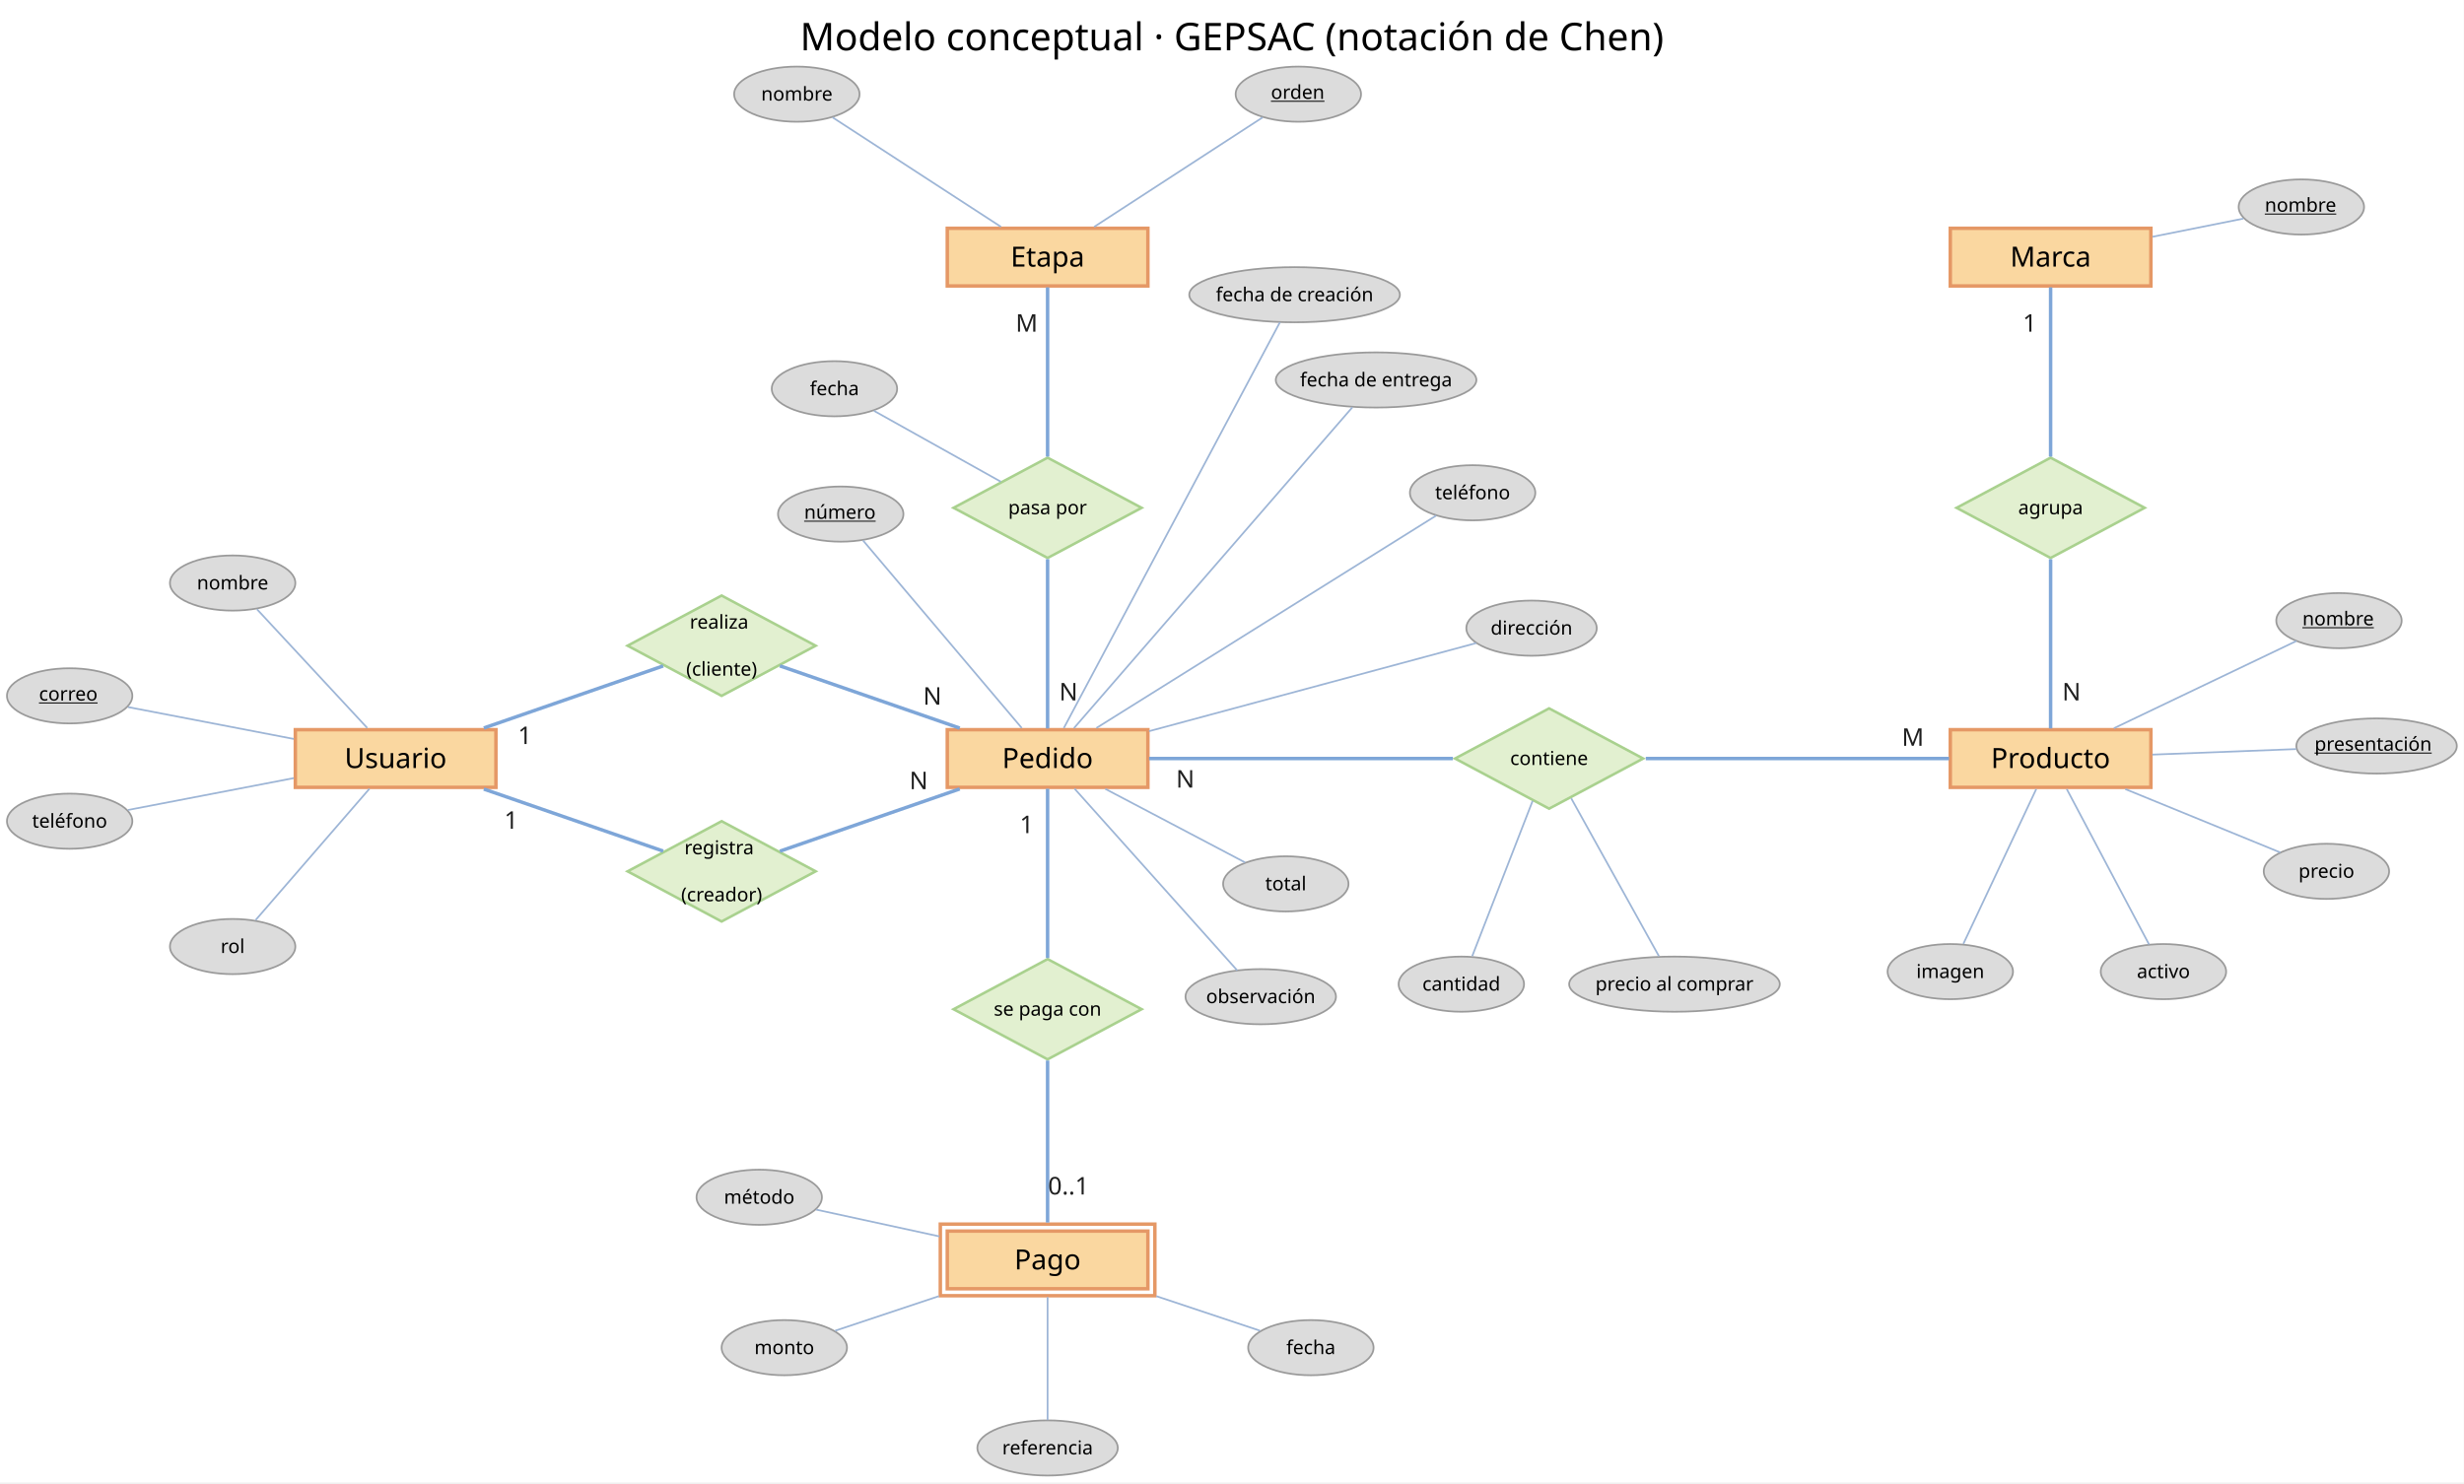
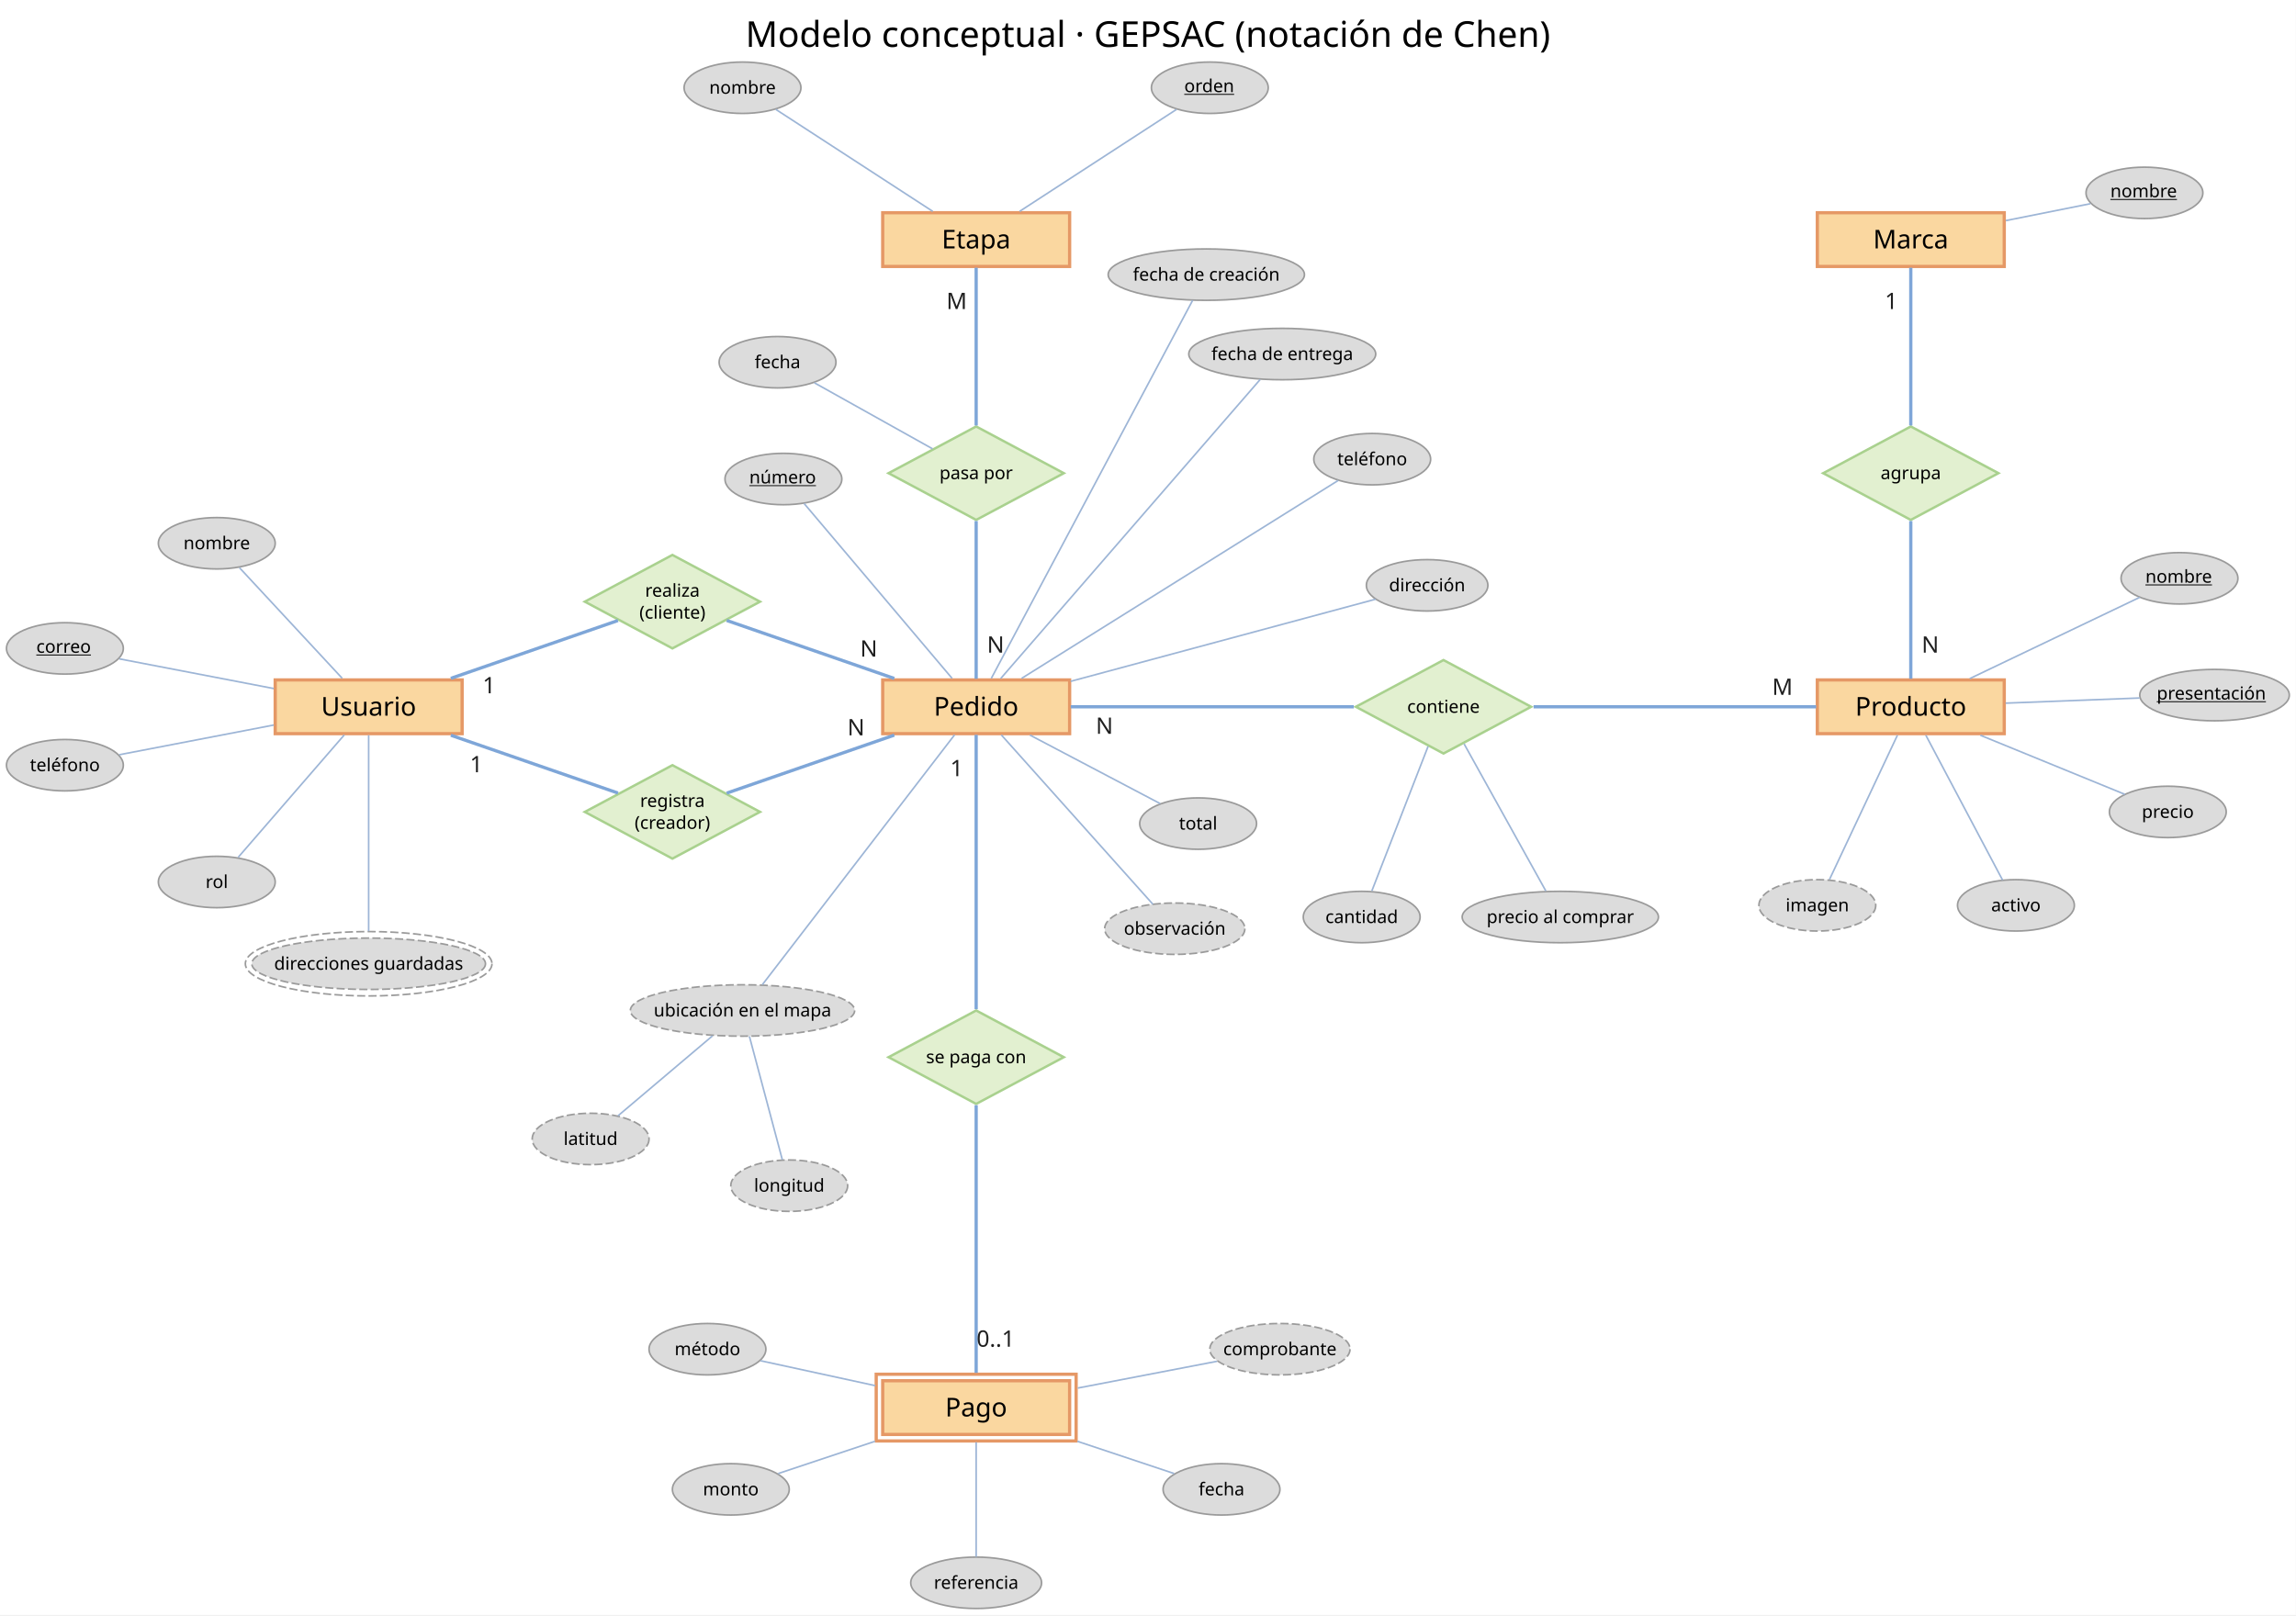
- <svg xmlns="http://www.w3.org/2000/svg" width="1415pt" height="852pt" viewBox="0.00 0.00 1415.00 852.00">
-   <g id="graph0" class="graph" transform="scale(1 1) rotate(0) translate(4 847.53)">
-     <polygon fill="white" stroke="none" points="-4,4 -4,-847.53 1410.88,-847.53 1410.88,4 -4,4" />
-     <text xml:space="preserve" text-anchor="middle" x="703.44" y="-818.63" font-family="Segoe UI" font-size="22.00">Modelo conceptual · GEPSAC (notación de Chen)</text>
+ <svg xmlns="http://www.w3.org/2000/svg" width="1415pt" height="996pt" viewBox="0.00 0.00 1415.00 996.00">
+   <g id="graph0" class="graph" transform="scale(1 1) rotate(0) translate(4 991.53)">
+     <polygon fill="white" stroke="none" points="-4,4 -4,-991.53 1410.88,-991.53 1410.88,4 -4,4" />
+     <text xml:space="preserve" text-anchor="middle" x="703.44" y="-962.63" font-family="Segoe UI" font-size="22.00">Modelo conceptual · GEPSAC (notación de Chen)</text>
    <g id="node1" class="node">
-       <polygon fill="#fad7a0" stroke="#e59866" stroke-width="2" points="280.8,-428.4 165.6,-428.4 165.6,-395.28 280.8,-395.28 280.8,-428.4" />
-       <text xml:space="preserve" text-anchor="middle" x="223.2" y="-406.39" font-family="Segoe UI" font-size="16.00">Usuario</text>
+       <polygon fill="#fad7a0" stroke="#e59866" stroke-width="2" points="280.8,-572.4 165.6,-572.4 165.6,-539.28 280.8,-539.28 280.8,-572.4" />
+       <text xml:space="preserve" text-anchor="middle" x="223.2" y="-550.39" font-family="Segoe UI" font-size="16.00">Usuario</text>
    </g>
    <g id="node7" class="node">
-       <polygon fill="#e2f0d0" stroke="#a9d18e" stroke-width="1.5" points="410.4,-505.44 356.4,-476.64 410.4,-447.84 464.4,-476.64 410.4,-505.44" />
-       <text xml:space="preserve" text-anchor="middle" x="410.4" y="-486.44" font-family="Segoe UI" font-size="11.00">realiza- </text>
-       <text xml:space="preserve" text-anchor="middle" x="410.4" y="-459.44" font-family="Segoe UI" font-size="11.00">(cliente)</text>
+       <polygon fill="#e2f0d0" stroke="#a9d18e" stroke-width="1.5" points="410.4,-649.44 356.4,-620.64 410.4,-591.84 464.4,-620.64 410.4,-649.44" />
+       <text xml:space="preserve" text-anchor="middle" x="410.4" y="-623.69" font-family="Segoe UI" font-size="11.00">realiza</text>
+       <text xml:space="preserve" text-anchor="middle" x="410.4" y="-610.19" font-family="Segoe UI" font-size="11.00">(cliente)</text>
    </g>
    <g id="edge1" class="edge">
-       <path fill="none" stroke="#7ea6d8" stroke-width="2" d="M273.86,-429.38C306.56,-440.7 348.19,-455.11 376.84,-465.02" />
-       <text xml:space="preserve" text-anchor="middle" x="297.43" y="-420.16" font-family="Segoe UI" font-size="14.00" fill="#1f1f1f">1</text>
+       <path fill="none" stroke="#7ea6d8" stroke-width="2" d="M273.86,-573.38C306.56,-584.7 348.19,-599.11 376.84,-609.02" />
+       <text xml:space="preserve" text-anchor="middle" x="297.43" y="-564.16" font-family="Segoe UI" font-size="14.00" fill="#1f1f1f">1</text>
    </g>
    <g id="node8" class="node">
-       <polygon fill="#e2f0d0" stroke="#a9d18e" stroke-width="1.5" points="410.4,-375.84 356.4,-347.04 410.4,-318.24 464.4,-347.04 410.4,-375.84" />
-       <text xml:space="preserve" text-anchor="middle" x="410.4" y="-356.84" font-family="Segoe UI" font-size="11.00">registra- </text>
-       <text xml:space="preserve" text-anchor="middle" x="410.4" y="-329.84" font-family="Segoe UI" font-size="11.00">(creador)</text>
+       <polygon fill="#e2f0d0" stroke="#a9d18e" stroke-width="1.5" points="410.4,-519.84 356.4,-491.04 410.4,-462.24 464.4,-491.04 410.4,-519.84" />
+       <text xml:space="preserve" text-anchor="middle" x="410.4" y="-494.09" font-family="Segoe UI" font-size="11.00">registra</text>
+       <text xml:space="preserve" text-anchor="middle" x="410.4" y="-480.59" font-family="Segoe UI" font-size="11.00">(creador)</text>
    </g>
    <g id="edge3" class="edge">
-       <path fill="none" stroke="#7ea6d8" stroke-width="2" d="M273.86,-394.3C306.56,-382.98 348.19,-368.57 376.84,-358.66" />
-       <text xml:space="preserve" text-anchor="middle" x="289.57" y="-371.49" font-family="Segoe UI" font-size="14.00" fill="#1f1f1f">1</text>
+       <path fill="none" stroke="#7ea6d8" stroke-width="2" d="M273.86,-538.3C306.56,-526.98 348.19,-512.57 376.84,-502.66" />
+       <text xml:space="preserve" text-anchor="middle" x="289.57" y="-515.49" font-family="Segoe UI" font-size="14.00" fill="#1f1f1f">1</text>
    </g>
    <g id="node13" class="node">
-       <ellipse fill="#dcdcdc" stroke="#9a9a9a" cx="129.6" cy="-512.64" rx="36" ry="15.84" />
-       <text xml:space="preserve" text-anchor="middle" x="129.6" y="-508.94" font-family="Segoe UI" font-size="11.00">nombre</text>
+       <ellipse fill="#dcdcdc" stroke="#9a9a9a" cx="129.6" cy="-656.64" rx="36" ry="15.84" />
+       <text xml:space="preserve" text-anchor="middle" x="129.6" y="-652.94" font-family="Segoe UI" font-size="11.00">nombre</text>
    </g>
    <g id="edge13" class="edge">
-       <path fill="none" stroke="#9db5d6" d="M206.9,-429.4C188.98,-448.69 160.51,-479.35 143.58,-497.58" />
+       <path fill="none" stroke="#9db5d6" d="M206.9,-573.4C188.98,-592.69 160.51,-623.35 143.58,-641.58" />
    </g>
    <g id="node14" class="node">
-       <ellipse fill="#dcdcdc" stroke="#9a9a9a" cx="36" cy="-447.84" rx="36" ry="15.84" />
-       <text xml:space="preserve" text-anchor="start" x="18.38" y="-445.14" font-family="Segoe UI" text-decoration="underline" font-size="11.00">correo</text>
+       <ellipse fill="#dcdcdc" stroke="#9a9a9a" cx="36" cy="-591.84" rx="36" ry="15.84" />
+       <text xml:space="preserve" text-anchor="start" x="18.38" y="-589.14" font-family="Segoe UI" text-decoration="underline" font-size="11.00">correo</text>
    </g>
    <g id="edge14" class="edge">
-       <path fill="none" stroke="#9db5d6" d="M164.74,-423.08C133.41,-429.11 95.95,-436.31 69.53,-441.39" />
+       <path fill="none" stroke="#9db5d6" d="M164.74,-567.08C133.41,-573.11 95.95,-580.31 69.53,-585.39" />
    </g>
    <g id="node15" class="node">
-       <ellipse fill="#dcdcdc" stroke="#9a9a9a" cx="36" cy="-375.84" rx="36" ry="15.84" />
-       <text xml:space="preserve" text-anchor="middle" x="36" y="-372.14" font-family="Segoe UI" font-size="11.00">teléfono</text>
+       <ellipse fill="#dcdcdc" stroke="#9a9a9a" cx="36" cy="-519.84" rx="36" ry="15.84" />
+       <text xml:space="preserve" text-anchor="middle" x="36" y="-516.14" font-family="Segoe UI" font-size="11.00">teléfono</text>
    </g>
    <g id="edge15" class="edge">
-       <path fill="none" stroke="#9db5d6" d="M164.74,-400.6C133.41,-394.57 95.95,-387.37 69.53,-382.29" />
+       <path fill="none" stroke="#9db5d6" d="M164.74,-544.6C133.41,-538.57 95.95,-531.37 69.53,-526.29" />
    </g>
    <g id="node16" class="node">
-       <ellipse fill="#dcdcdc" stroke="#9a9a9a" cx="129.6" cy="-303.84" rx="36" ry="15.84" />
-       <text xml:space="preserve" text-anchor="middle" x="129.6" y="-300.14" font-family="Segoe UI" font-size="11.00">rol</text>
+       <ellipse fill="#dcdcdc" stroke="#9a9a9a" cx="129.6" cy="-447.84" rx="36" ry="15.84" />
+       <text xml:space="preserve" text-anchor="middle" x="129.6" y="-444.14" font-family="Segoe UI" font-size="11.00">rol</text>
    </g>
    <g id="edge16" class="edge">
-       <path fill="none" stroke="#9db5d6" d="M208.16,-394.49C190.07,-373.62 160,-338.92 142.79,-319.05" />
+       <path fill="none" stroke="#9db5d6" d="M208.16,-538.49C190.07,-517.62 160,-482.92 142.79,-463.05" />
+     </g>
+     <g id="node17" class="node">
+       <ellipse fill="#dcdcdc" stroke="#9a9a9a" stroke-dasharray="5,2" cx="223.2" cy="-397.44" rx="72" ry="15.84" />
+       <ellipse fill="none" stroke="#9a9a9a" stroke-dasharray="5,2" cx="223.2" cy="-397.44" rx="76" ry="19.84" />
+       <text xml:space="preserve" text-anchor="middle" x="223.2" y="-393.74" font-family="Segoe UI" font-size="11.00">direcciones guardadas</text>
+     </g>
+     <g id="edge17" class="edge">
+       <path fill="none" stroke="#9db5d6" d="M223.2,-538.28C223.2,-508.64 223.2,-448.85 223.2,-417.56" />
    </g>
    <g id="node2" class="node">
-       <polygon fill="#fad7a0" stroke="#e59866" stroke-width="2" points="655.2,-428.4 540,-428.4 540,-395.28 655.2,-395.28 655.2,-428.4" />
-       <text xml:space="preserve" text-anchor="middle" x="597.6" y="-406.39" font-family="Segoe UI" font-size="16.00">Pedido</text>
+       <polygon fill="#fad7a0" stroke="#e59866" stroke-width="2" points="655.2,-572.4 540,-572.4 540,-539.28 655.2,-539.28 655.2,-572.4" />
+       <text xml:space="preserve" text-anchor="middle" x="597.6" y="-550.39" font-family="Segoe UI" font-size="16.00">Pedido</text>
    </g>
    <g id="node9" class="node">
-       <polygon fill="#e2f0d0" stroke="#a9d18e" stroke-width="1.5" points="885.6,-440.64 831.6,-411.84 885.6,-383.04 939.6,-411.84 885.6,-440.64" />
-       <text xml:space="preserve" text-anchor="middle" x="885.6" y="-408.14" font-family="Segoe UI" font-size="11.00">contiene</text>
+       <polygon fill="#e2f0d0" stroke="#a9d18e" stroke-width="1.5" points="885.6,-584.64 831.6,-555.84 885.6,-527.04 939.6,-555.84 885.6,-584.64" />
+       <text xml:space="preserve" text-anchor="middle" x="885.6" y="-552.14" font-family="Segoe UI" font-size="11.00">contiene</text>
    </g>
    <g id="edge5" class="edge">
-       <path fill="none" stroke="#7ea6d8" stroke-width="2" d="M655.88,-411.84C706.83,-411.84 780.3,-411.84 830.34,-411.84" />
-       <text xml:space="preserve" text-anchor="middle" x="676.67" y="-395.16" font-family="Segoe UI" font-size="14.00" fill="#1f1f1f">N</text>
+       <path fill="none" stroke="#7ea6d8" stroke-width="2" d="M655.88,-555.84C706.83,-555.84 780.3,-555.84 830.34,-555.84" />
+       <text xml:space="preserve" text-anchor="middle" x="676.67" y="-539.17" font-family="Segoe UI" font-size="14.00" fill="#1f1f1f">N</text>
    </g>
    <g id="node11" class="node">
-       <polygon fill="#e2f0d0" stroke="#a9d18e" stroke-width="1.5" points="597.6,-296.64 543.6,-267.84 597.6,-239.04 651.6,-267.84 597.6,-296.64" />
-       <text xml:space="preserve" text-anchor="middle" x="597.6" y="-264.14" font-family="Segoe UI" font-size="11.00">se paga con</text>
+       <polygon fill="#e2f0d0" stroke="#a9d18e" stroke-width="1.5" points="597.6,-368.64 543.6,-339.84 597.6,-311.04 651.6,-339.84 597.6,-368.64" />
+       <text xml:space="preserve" text-anchor="middle" x="597.6" y="-336.14" font-family="Segoe UI" font-size="11.00">se paga con</text>
    </g>
    <g id="edge9" class="edge">
-       <path fill="none" stroke="#7ea6d8" stroke-width="2" d="M597.6,-394.47C597.6,-370.38 597.6,-326.51 597.6,-297.26" />
-       <text xml:space="preserve" text-anchor="middle" x="585.6" y="-369.01" font-family="Segoe UI" font-size="14.00" fill="#1f1f1f">1</text>
-     </g>
-     <g id="node29" class="node">
-       <ellipse fill="#dcdcdc" stroke="#9a9a9a" cx="875.52" cy="-486.72" rx="37.44" ry="15.84" />
-       <text xml:space="preserve" text-anchor="middle" x="875.52" y="-483.02" font-family="Segoe UI" font-size="11.00">dirección</text>
-     </g>
-     <g id="edge29" class="edge">
-       <path fill="none" stroke="#9db5d6" d="M655.86,-427.54C713,-442.93 798.01,-465.84 843.71,-478.15" />
-     </g>
-     <g id="node30" class="node">
-       <ellipse fill="#dcdcdc" stroke="#9a9a9a" cx="841.68" cy="-564.48" rx="36" ry="15.84" />
-       <text xml:space="preserve" text-anchor="middle" x="841.68" y="-560.78" font-family="Segoe UI" font-size="11.00">teléfono</text>
-     </g>
-     <g id="edge30" class="edge">
-       <path fill="none" stroke="#9db5d6" d="M625.6,-429.35C675.06,-460.28 776.81,-523.91 820.73,-551.38" />
-     </g>
-     <g id="node31" class="node">
-       <ellipse fill="#dcdcdc" stroke="#9a9a9a" cx="786.24" cy="-629.28" rx="57.6" ry="15.84" />
-       <text xml:space="preserve" text-anchor="middle" x="786.24" y="-625.58" font-family="Segoe UI" font-size="11.00">fecha de entrega</text>
-     </g>
-     <g id="edge31" class="edge">
-       <path fill="none" stroke="#9db5d6" d="M612.72,-429.27C648.56,-470.58 738.27,-573.99 772.59,-613.55" />
-     </g>
-     <g id="node32" class="node">
-       <ellipse fill="#dcdcdc" stroke="#9a9a9a" cx="739.44" cy="-678.24" rx="60.48" ry="15.84" />
-       <text xml:space="preserve" text-anchor="middle" x="739.44" y="-674.54" font-family="Segoe UI" font-size="11.00">fecha de creación</text>
-     </g>
-     <g id="edge32" class="edge">
-       <path fill="none" stroke="#9db5d6" d="M606.91,-429.32C632.92,-478.17 706.09,-615.59 731.01,-662.4" />
+       <path fill="none" stroke="#7ea6d8" stroke-width="2" d="M597.6,-538.53C597.6,-501.69 597.6,-415.16 597.6,-369.41" />
+       <text xml:space="preserve" text-anchor="middle" x="585.6" y="-513.07" font-family="Segoe UI" font-size="14.00" fill="#1f1f1f">1</text>
    </g>
    <g id="node33" class="node">
-       <ellipse fill="#dcdcdc" stroke="#9a9a9a" cx="734.4" cy="-339.84" rx="36" ry="15.84" />
-       <text xml:space="preserve" text-anchor="middle" x="734.4" y="-336.14" font-family="Segoe UI" font-size="11.00">total</text>
+       <ellipse fill="#dcdcdc" stroke="#9a9a9a" cx="875.52" cy="-630.72" rx="37.44" ry="15.84" />
+       <text xml:space="preserve" text-anchor="middle" x="875.52" y="-627.02" font-family="Segoe UI" font-size="11.00">dirección</text>
    </g>
    <g id="edge33" class="edge">
-       <path fill="none" stroke="#9db5d6" d="M630.72,-394.41C655.54,-381.34 688.92,-363.78 711.01,-352.15" />
+       <path fill="none" stroke="#9db5d6" d="M655.86,-571.54C713,-586.93 798.01,-609.84 843.71,-622.15" />
    </g>
    <g id="node34" class="node">
-       <ellipse fill="#dcdcdc" stroke="#9a9a9a" cx="720" cy="-275.04" rx="43.2" ry="15.84" />
-       <text xml:space="preserve" text-anchor="middle" x="720" y="-271.34" font-family="Segoe UI" font-size="11.00">observación</text>
+       <ellipse fill="#dcdcdc" stroke="#9a9a9a" cx="841.68" cy="-708.48" rx="36" ry="15.84" />
+       <text xml:space="preserve" text-anchor="middle" x="841.68" y="-704.78" font-family="Segoe UI" font-size="11.00">teléfono</text>
    </g>
    <g id="edge34" class="edge">
-       <path fill="none" stroke="#9db5d6" d="M613.1,-394.51C637.29,-367.48 683.6,-315.72 706.5,-290.13" />
+       <path fill="none" stroke="#9db5d6" d="M625.6,-573.35C675.06,-604.28 776.81,-667.91 820.73,-695.38" />
    </g>
    <g id="node35" class="node">
-       <ellipse fill="#dcdcdc" stroke="#9a9a9a" cx="478.8" cy="-552.24" rx="36" ry="15.84" />
-       <text xml:space="preserve" text-anchor="start" x="457.8" y="-549.54" font-family="Segoe UI" text-decoration="underline" font-size="11.00">número</text>
+       <ellipse fill="#dcdcdc" stroke="#9a9a9a" cx="786.24" cy="-773.28" rx="57.6" ry="15.84" />
+       <text xml:space="preserve" text-anchor="middle" x="786.24" y="-769.58" font-family="Segoe UI" font-size="11.00">fecha de entrega</text>
    </g>
    <g id="edge35" class="edge">
-       <path fill="none" stroke="#9db5d6" d="M582.79,-429.34C559.28,-457.12 513.8,-510.87 491.61,-537.1" />
+       <path fill="none" stroke="#9db5d6" d="M612.72,-573.27C648.56,-614.58 738.27,-717.99 772.59,-757.55" />
+     </g>
+     <g id="node36" class="node">
+       <ellipse fill="#dcdcdc" stroke="#9a9a9a" cx="739.44" cy="-822.24" rx="60.48" ry="15.84" />
+       <text xml:space="preserve" text-anchor="middle" x="739.44" y="-818.54" font-family="Segoe UI" font-size="11.00">fecha de creación</text>
+     </g>
+     <g id="edge36" class="edge">
+       <path fill="none" stroke="#9db5d6" d="M606.91,-573.32C632.92,-622.17 706.09,-759.59 731.01,-806.4" />
+     </g>
+     <g id="node37" class="node">
+       <ellipse fill="#dcdcdc" stroke="#9a9a9a" cx="734.4" cy="-483.84" rx="36" ry="15.84" />
+       <text xml:space="preserve" text-anchor="middle" x="734.4" y="-480.14" font-family="Segoe UI" font-size="11.00">total</text>
+     </g>
+     <g id="edge37" class="edge">
+       <path fill="none" stroke="#9db5d6" d="M630.72,-538.41C655.55,-525.34 688.92,-507.78 711.01,-496.15" />
+     </g>
+     <g id="node38" class="node">
+       <ellipse fill="#dcdcdc" stroke="#9a9a9a" stroke-dasharray="5,2" cx="720" cy="-419.04" rx="43.2" ry="15.84" />
+       <text xml:space="preserve" text-anchor="middle" x="720" y="-415.34" font-family="Segoe UI" font-size="11.00">observación</text>
+     </g>
+     <g id="edge38" class="edge">
+       <path fill="none" stroke="#9db5d6" d="M613.1,-538.51C637.29,-511.48 683.6,-459.72 706.5,-434.13" />
+     </g>
+     <g id="node39" class="node">
+       <ellipse fill="#dcdcdc" stroke="#9a9a9a" cx="478.8" cy="-696.24" rx="36" ry="15.84" />
+       <text xml:space="preserve" text-anchor="start" x="457.8" y="-693.54" font-family="Segoe UI" text-decoration="underline" font-size="11.00">número</text>
+     </g>
+     <g id="edge39" class="edge">
+       <path fill="none" stroke="#9db5d6" d="M582.79,-573.34C559.28,-601.12 513.8,-654.87 491.61,-681.1" />
+     </g>
+     <g id="node40" class="node">
+       <ellipse fill="#dcdcdc" stroke="#9a9a9a" stroke-dasharray="5,2" cx="453.6" cy="-368.64" rx="69.12" ry="15.84" />
+       <text xml:space="preserve" text-anchor="middle" x="453.6" y="-364.94" font-family="Segoe UI" font-size="11.00">ubicación en el mapa</text>
+     </g>
+     <g id="edge40" class="edge">
+       <path fill="none" stroke="#9db5d6" d="M584.31,-538.56C556.53,-502.45 492.67,-419.43 465.83,-384.54" />
    </g>
    <g id="node3" class="node">
-       <polygon fill="#fad7a0" stroke="#e59866" stroke-width="2" points="1231.2,-428.4 1116,-428.4 1116,-395.28 1231.2,-395.28 1231.2,-428.4" />
-       <text xml:space="preserve" text-anchor="middle" x="1173.6" y="-406.39" font-family="Segoe UI" font-size="16.00">Producto</text>
+       <polygon fill="#fad7a0" stroke="#e59866" stroke-width="2" points="1231.2,-572.4 1116,-572.4 1116,-539.28 1231.2,-539.28 1231.2,-572.4" />
+       <text xml:space="preserve" text-anchor="middle" x="1173.6" y="-550.39" font-family="Segoe UI" font-size="16.00">Producto</text>
+     </g>
+     <g id="node21" class="node">
+       <ellipse fill="#dcdcdc" stroke="#9a9a9a" cx="1339.2" cy="-635.04" rx="36" ry="15.84" />
+       <text xml:space="preserve" text-anchor="start" x="1318.2" y="-632.34" font-family="Segoe UI" text-decoration="underline" font-size="11.00">nombre</text>
+     </g>
+     <g id="edge21" class="edge">
+       <path fill="none" stroke="#9db5d6" d="M1209.94,-573.22C1241.74,-588.43 1287.06,-610.1 1314.72,-623.33" />
+     </g>
+     <g id="node22" class="node">
+       <ellipse fill="#dcdcdc" stroke="#9a9a9a" cx="1360.8" cy="-563.04" rx="46.08" ry="15.84" />
+       <text xml:space="preserve" text-anchor="start" x="1325.18" y="-560.34" font-family="Segoe UI" text-decoration="underline" font-size="11.00">presentación</text>
+     </g>
+     <g id="edge22" class="edge">
+       <path fill="none" stroke="#9db5d6" d="M1232.06,-558.09C1258.67,-559.11 1289.7,-560.31 1314.63,-561.26" />
+     </g>
+     <g id="node23" class="node">
+       <ellipse fill="#dcdcdc" stroke="#9a9a9a" cx="1332" cy="-491.04" rx="36" ry="15.84" />
+       <text xml:space="preserve" text-anchor="middle" x="1332" y="-487.34" font-family="Segoe UI" font-size="11.00">precio</text>
+     </g>
+     <g id="edge23" class="edge">
+       <path fill="none" stroke="#9db5d6" d="M1216.47,-538.3C1244.87,-526.68 1281.23,-511.81 1305.5,-501.88" />
+     </g>
+     <g id="node24" class="node">
+       <ellipse fill="#dcdcdc" stroke="#9a9a9a" cx="1238.4" cy="-433.44" rx="36" ry="15.84" />
+       <text xml:space="preserve" text-anchor="middle" x="1238.4" y="-429.74" font-family="Segoe UI" font-size="11.00">activo</text>
+     </g>
+     <g id="edge24" class="edge">
+       <path fill="none" stroke="#9db5d6" d="M1182.88,-538.3C1195.55,-514.37 1218.06,-471.86 1230.16,-449.01" />
+     </g>
+     <g id="node25" class="node">
+       <ellipse fill="#dcdcdc" stroke="#9a9a9a" stroke-dasharray="5,2" cx="1116" cy="-433.44" rx="36" ry="15.84" />
+       <text xml:space="preserve" text-anchor="middle" x="1116" y="-429.74" font-family="Segoe UI" font-size="11.00">imagen</text>
+     </g>
+     <g id="edge25" class="edge">
+       <path fill="none" stroke="#9db5d6" d="M1165.35,-538.3C1154.15,-514.51 1134.3,-472.33 1123.5,-449.39" />
+     </g>
+     <g id="node4" class="node">
+       <polygon fill="#fad7a0" stroke="#e59866" stroke-width="2" points="1231.2,-860.4 1116,-860.4 1116,-827.28 1231.2,-827.28 1231.2,-860.4" />
+       <text xml:space="preserve" text-anchor="middle" x="1173.6" y="-838.39" font-family="Segoe UI" font-size="16.00">Marca</text>
+     </g>
+     <g id="node10" class="node">
+       <polygon fill="#e2f0d0" stroke="#a9d18e" stroke-width="1.5" points="1173.6,-728.64 1119.6,-699.84 1173.6,-671.04 1227.6,-699.84 1173.6,-728.64" />
+       <text xml:space="preserve" text-anchor="middle" x="1173.6" y="-696.14" font-family="Segoe UI" font-size="11.00">agrupa</text>
+     </g>
+     <g id="edge7" class="edge">
+       <path fill="none" stroke="#7ea6d8" stroke-width="2" d="M1173.6,-826.47C1173.6,-802.38 1173.6,-758.51 1173.6,-729.26" />
+       <text xml:space="preserve" text-anchor="middle" x="1161.6" y="-801.01" font-family="Segoe UI" font-size="14.00" fill="#1f1f1f">1</text>
    </g>
    <g id="node20" class="node">
-       <ellipse fill="#dcdcdc" stroke="#9a9a9a" cx="1339.2" cy="-491.04" rx="36" ry="15.84" />
-       <text xml:space="preserve" text-anchor="start" x="1318.2" y="-488.34" font-family="Segoe UI" text-decoration="underline" font-size="11.00">nombre</text>
+       <ellipse fill="#dcdcdc" stroke="#9a9a9a" cx="1317.6" cy="-872.64" rx="36" ry="15.84" />
+       <text xml:space="preserve" text-anchor="start" x="1296.6" y="-869.94" font-family="Segoe UI" text-decoration="underline" font-size="11.00">nombre</text>
    </g>
    <g id="edge20" class="edge">
-       <path fill="none" stroke="#9db5d6" d="M1209.94,-429.22C1241.74,-444.43 1287.06,-466.1 1314.72,-479.33" />
-     </g>
-     <g id="node21" class="node">
-       <ellipse fill="#dcdcdc" stroke="#9a9a9a" cx="1360.8" cy="-419.04" rx="46.08" ry="15.84" />
-       <text xml:space="preserve" text-anchor="start" x="1325.18" y="-416.34" font-family="Segoe UI" text-decoration="underline" font-size="11.00">presentación</text>
-     </g>
-     <g id="edge21" class="edge">
-       <path fill="none" stroke="#9db5d6" d="M1232.06,-414.09C1258.67,-415.11 1289.7,-416.31 1314.63,-417.26" />
-     </g>
-     <g id="node22" class="node">
-       <ellipse fill="#dcdcdc" stroke="#9a9a9a" cx="1332" cy="-347.04" rx="36" ry="15.84" />
-       <text xml:space="preserve" text-anchor="middle" x="1332" y="-343.34" font-family="Segoe UI" font-size="11.00">precio</text>
-     </g>
-     <g id="edge22" class="edge">
-       <path fill="none" stroke="#9db5d6" d="M1216.47,-394.3C1244.87,-382.68 1281.23,-367.81 1305.5,-357.88" />
-     </g>
-     <g id="node23" class="node">
-       <ellipse fill="#dcdcdc" stroke="#9a9a9a" cx="1238.4" cy="-289.44" rx="36" ry="15.84" />
-       <text xml:space="preserve" text-anchor="middle" x="1238.4" y="-285.74" font-family="Segoe UI" font-size="11.00">activo</text>
-     </g>
-     <g id="edge23" class="edge">
-       <path fill="none" stroke="#9db5d6" d="M1182.88,-394.3C1195.55,-370.37 1218.06,-327.86 1230.16,-305.01" />
-     </g>
-     <g id="node24" class="node">
-       <ellipse fill="#dcdcdc" stroke="#9a9a9a" cx="1116" cy="-289.44" rx="36" ry="15.84" />
-       <text xml:space="preserve" text-anchor="middle" x="1116" y="-285.74" font-family="Segoe UI" font-size="11.00">imagen</text>
-     </g>
-     <g id="edge24" class="edge">
-       <path fill="none" stroke="#9db5d6" d="M1165.35,-394.3C1154.15,-370.51 1134.3,-328.33 1123.5,-305.39" />
-     </g>
-     <g id="node4" class="node">
-       <polygon fill="#fad7a0" stroke="#e59866" stroke-width="2" points="1231.2,-716.4 1116,-716.4 1116,-683.28 1231.2,-683.28 1231.2,-716.4" />
-       <text xml:space="preserve" text-anchor="middle" x="1173.6" y="-694.39" font-family="Segoe UI" font-size="16.00">Marca</text>
-     </g>
-     <g id="node10" class="node">
-       <polygon fill="#e2f0d0" stroke="#a9d18e" stroke-width="1.5" points="1173.6,-584.64 1119.6,-555.84 1173.6,-527.04 1227.6,-555.84 1173.6,-584.64" />
-       <text xml:space="preserve" text-anchor="middle" x="1173.6" y="-552.14" font-family="Segoe UI" font-size="11.00">agrupa</text>
-     </g>
-     <g id="edge7" class="edge">
-       <path fill="none" stroke="#7ea6d8" stroke-width="2" d="M1173.6,-682.47C1173.6,-658.38 1173.6,-614.51 1173.6,-585.26" />
-       <text xml:space="preserve" text-anchor="middle" x="1161.6" y="-657.01" font-family="Segoe UI" font-size="14.00" fill="#1f1f1f">1</text>
-     </g>
-     <g id="node19" class="node">
-       <ellipse fill="#dcdcdc" stroke="#9a9a9a" cx="1317.6" cy="-728.64" rx="36" ry="15.84" />
-       <text xml:space="preserve" text-anchor="start" x="1296.6" y="-725.94" font-family="Segoe UI" text-decoration="underline" font-size="11.00">nombre</text>
-     </g>
-     <g id="edge19" class="edge">
-       <path fill="none" stroke="#9db5d6" d="M1232.17,-711.55C1249.92,-715.1 1268.81,-718.88 1284.29,-721.98" />
+       <path fill="none" stroke="#9db5d6" d="M1232.17,-855.55C1249.92,-859.1 1268.81,-862.88 1284.29,-865.98" />
    </g>
    <g id="node5" class="node">
      <polygon fill="#fad7a0" stroke="#e59866" stroke-width="2" points="655.2,-140.4 540,-140.4 540,-107.28 655.2,-107.28 655.2,-140.4" />
      <polygon fill="none" stroke="#e59866" stroke-width="2" points="659.2,-144.4 536,-144.4 536,-103.28 659.2,-103.28 659.2,-144.4" />
      <text xml:space="preserve" text-anchor="middle" x="597.6" y="-118.39" font-family="Segoe UI" font-size="16.00">Pago</text>
    </g>
-     <g id="node25" class="node">
+     <g id="node28" class="node">
      <ellipse fill="#dcdcdc" stroke="#9a9a9a" cx="432" cy="-159.84" rx="36" ry="15.84" />
      <text xml:space="preserve" text-anchor="middle" x="432" y="-156.14" font-family="Segoe UI" font-size="11.00">método</text>
    </g>
-     <g id="edge25" class="edge">
+     <g id="edge28" class="edge">
      <path fill="none" stroke="#9db5d6" d="M535.47,-137.35C511.42,-142.57 484.89,-148.34 464.72,-152.73" />
    </g>
-     <g id="node26" class="node">
+     <g id="node29" class="node">
      <ellipse fill="#dcdcdc" stroke="#9a9a9a" cx="446.4" cy="-73.44" rx="36" ry="15.84" />
      <text xml:space="preserve" text-anchor="middle" x="446.4" y="-69.74" font-family="Segoe UI" font-size="11.00">monto</text>
    </g>
-     <g id="edge26" class="edge">
+     <g id="edge29" class="edge">
      <path fill="none" stroke="#9db5d6" d="M535.23,-103.05C514.57,-96.16 492.54,-88.82 475.59,-83.17" />
    </g>
-     <g id="node27" class="node">
+     <g id="node30" class="node">
      <ellipse fill="#dcdcdc" stroke="#9a9a9a" cx="597.6" cy="-15.84" rx="40.32" ry="15.84" />
      <text xml:space="preserve" text-anchor="middle" x="597.6" y="-12.14" font-family="Segoe UI" font-size="11.00">referencia</text>
    </g>
-     <g id="edge27" class="edge">
+     <g id="edge30" class="edge">
      <path fill="none" stroke="#9db5d6" d="M597.6,-102.5C597.6,-81.72 597.6,-50.61 597.6,-31.86" />
    </g>
-     <g id="node28" class="node">
+     <g id="node31" class="node">
      <ellipse fill="#dcdcdc" stroke="#9a9a9a" cx="748.8" cy="-73.44" rx="36" ry="15.84" />
      <text xml:space="preserve" text-anchor="middle" x="748.8" y="-69.74" font-family="Segoe UI" font-size="11.00">fecha</text>
    </g>
-     <g id="edge28" class="edge">
+     <g id="edge31" class="edge">
      <path fill="none" stroke="#9db5d6" d="M659.97,-103.05C680.63,-96.16 702.66,-88.82 719.61,-83.17" />
    </g>
+     <g id="node32" class="node">
+       <ellipse fill="#dcdcdc" stroke="#9a9a9a" stroke-dasharray="5,2" cx="784.8" cy="-159.84" rx="43.2" ry="15.84" />
+       <text xml:space="preserve" text-anchor="middle" x="784.8" y="-156.14" font-family="Segoe UI" font-size="11.00">comprobante</text>
+     </g>
+     <g id="edge32" class="edge">
+       <path fill="none" stroke="#9db5d6" d="M660.2,-135.88C688.57,-141.34 721.24,-147.62 746.01,-152.38" />
+     </g>
    <g id="node6" class="node">
-       <polygon fill="#fad7a0" stroke="#e59866" stroke-width="2" points="655.2,-716.4 540,-716.4 540,-683.28 655.2,-683.28 655.2,-716.4" />
-       <text xml:space="preserve" text-anchor="middle" x="597.6" y="-694.39" font-family="Segoe UI" font-size="16.00">Etapa</text>
+       <polygon fill="#fad7a0" stroke="#e59866" stroke-width="2" points="655.2,-860.4 540,-860.4 540,-827.28 655.2,-827.28 655.2,-860.4" />
+       <text xml:space="preserve" text-anchor="middle" x="597.6" y="-838.39" font-family="Segoe UI" font-size="16.00">Etapa</text>
    </g>
    <g id="node12" class="node">
-       <polygon fill="#e2f0d0" stroke="#a9d18e" stroke-width="1.5" points="597.6,-584.64 543.6,-555.84 597.6,-527.04 651.6,-555.84 597.6,-584.64" />
-       <text xml:space="preserve" text-anchor="middle" x="597.6" y="-552.14" font-family="Segoe UI" font-size="11.00">pasa por</text>
+       <polygon fill="#e2f0d0" stroke="#a9d18e" stroke-width="1.5" points="597.6,-728.64 543.6,-699.84 597.6,-671.04 651.6,-699.84 597.6,-728.64" />
+       <text xml:space="preserve" text-anchor="middle" x="597.6" y="-696.14" font-family="Segoe UI" font-size="11.00">pasa por</text>
    </g>
    <g id="edge11" class="edge">
-       <path fill="none" stroke="#7ea6d8" stroke-width="2" d="M597.6,-682.47C597.6,-658.38 597.6,-614.51 597.6,-585.26" />
-       <text xml:space="preserve" text-anchor="middle" x="585.6" y="-657.01" font-family="Segoe UI" font-size="14.00" fill="#1f1f1f">M</text>
-     </g>
-     <g id="node17" class="node">
-       <ellipse fill="#dcdcdc" stroke="#9a9a9a" cx="453.6" cy="-793.44" rx="36" ry="15.84" />
-       <text xml:space="preserve" text-anchor="middle" x="453.6" y="-789.74" font-family="Segoe UI" font-size="11.00">nombre</text>
-     </g>
-     <g id="edge17" class="edge">
-       <path fill="none" stroke="#9db5d6" d="M570.85,-717.23C542.87,-735.41 499.56,-763.57 474.15,-780.08" />
+       <path fill="none" stroke="#7ea6d8" stroke-width="2" d="M597.6,-826.47C597.6,-802.38 597.6,-758.51 597.6,-729.26" />
+       <text xml:space="preserve" text-anchor="middle" x="585.6" y="-801.01" font-family="Segoe UI" font-size="14.00" fill="#1f1f1f">M</text>
    </g>
    <g id="node18" class="node">
-       <ellipse fill="#dcdcdc" stroke="#9a9a9a" cx="741.6" cy="-793.44" rx="36" ry="15.84" />
-       <text xml:space="preserve" text-anchor="start" x="725.85" y="-790.74" font-family="Segoe UI" text-decoration="underline" font-size="11.00">orden</text>
+       <ellipse fill="#dcdcdc" stroke="#9a9a9a" cx="453.6" cy="-937.44" rx="36" ry="15.84" />
+       <text xml:space="preserve" text-anchor="middle" x="453.6" y="-933.74" font-family="Segoe UI" font-size="11.00">nombre</text>
    </g>
    <g id="edge18" class="edge">
-       <path fill="none" stroke="#9db5d6" d="M624.35,-717.23C652.33,-735.41 695.64,-763.57 721.05,-780.08" />
+       <path fill="none" stroke="#9db5d6" d="M570.85,-861.23C542.87,-879.41 499.56,-907.57 474.15,-924.08" />
+     </g>
+     <g id="node19" class="node">
+       <ellipse fill="#dcdcdc" stroke="#9a9a9a" cx="741.6" cy="-937.44" rx="36" ry="15.84" />
+       <text xml:space="preserve" text-anchor="start" x="725.85" y="-934.74" font-family="Segoe UI" text-decoration="underline" font-size="11.00">orden</text>
+     </g>
+     <g id="edge19" class="edge">
+       <path fill="none" stroke="#9db5d6" d="M624.35,-861.23C652.33,-879.41 695.64,-907.57 721.05,-924.08" />
    </g>
    <g id="edge2" class="edge">
-       <path fill="none" stroke="#7ea6d8" stroke-width="2" d="M443.87,-465.06C472.58,-455.12 514.38,-440.65 547.15,-429.3" />
-       <text xml:space="preserve" text-anchor="middle" x="531.43" y="-442.77" font-family="Segoe UI" font-size="14.00" fill="#1f1f1f">N</text>
+       <path fill="none" stroke="#7ea6d8" stroke-width="2" d="M443.87,-609.06C472.58,-599.12 514.38,-584.65 547.15,-573.3" />
+       <text xml:space="preserve" text-anchor="middle" x="531.43" y="-586.77" font-family="Segoe UI" font-size="14.00" fill="#1f1f1f">N</text>
    </g>
    <g id="edge4" class="edge">
-       <path fill="none" stroke="#7ea6d8" stroke-width="2" d="M443.87,-358.62C472.58,-368.56 514.38,-383.03 547.15,-394.38" />
-       <text xml:space="preserve" text-anchor="middle" x="523.58" y="-394.24" font-family="Segoe UI" font-size="14.00" fill="#1f1f1f">N</text>
+       <path fill="none" stroke="#7ea6d8" stroke-width="2" d="M443.87,-502.62C472.58,-512.56 514.38,-527.03 547.15,-538.38" />
+       <text xml:space="preserve" text-anchor="middle" x="523.58" y="-538.24" font-family="Segoe UI" font-size="14.00" fill="#1f1f1f">N</text>
    </g>
    <g id="edge6" class="edge">
-       <path fill="none" stroke="#7ea6d8" stroke-width="2" d="M941.13,-411.84C991.15,-411.84 1064.41,-411.84 1115.28,-411.84" />
-       <text xml:space="preserve" text-anchor="middle" x="1094.49" y="-419.16" font-family="Segoe UI" font-size="14.00" fill="#1f1f1f">M</text>
-     </g>
-     <g id="node36" class="node">
-       <ellipse fill="#dcdcdc" stroke="#9a9a9a" cx="835.2" cy="-282.24" rx="36" ry="15.84" />
-       <text xml:space="preserve" text-anchor="middle" x="835.2" y="-278.54" font-family="Segoe UI" font-size="11.00">cantidad</text>
-     </g>
-     <g id="edge36" class="edge">
-       <path fill="none" stroke="#9db5d6" d="M876.12,-387.46C865.97,-361.36 850.15,-320.69 841.45,-298.32" />
-     </g>
-     <g id="node37" class="node">
-       <ellipse fill="#dcdcdc" stroke="#9a9a9a" cx="957.6" cy="-282.24" rx="60.48" ry="15.84" />
-       <text xml:space="preserve" text-anchor="middle" x="957.6" y="-278.54" font-family="Segoe UI" font-size="11.00">precio al comprar</text>
-     </g>
-     <g id="edge37" class="edge">
-       <path fill="none" stroke="#9db5d6" d="M898.31,-388.97C912.76,-362.95 935.99,-321.14 948.66,-298.34" />
+       <path fill="none" stroke="#7ea6d8" stroke-width="2" d="M941.13,-555.84C991.15,-555.84 1064.41,-555.84 1115.28,-555.84" />
+       <text xml:space="preserve" text-anchor="middle" x="1094.49" y="-563.17" font-family="Segoe UI" font-size="14.00" fill="#1f1f1f">M</text>
+     </g>
+     <g id="node41" class="node">
+       <ellipse fill="#dcdcdc" stroke="#9a9a9a" cx="835.2" cy="-426.24" rx="36" ry="15.84" />
+       <text xml:space="preserve" text-anchor="middle" x="835.2" y="-422.54" font-family="Segoe UI" font-size="11.00">cantidad</text>
+     </g>
+     <g id="edge41" class="edge">
+       <path fill="none" stroke="#9db5d6" d="M876.12,-531.46C865.97,-505.36 850.15,-464.69 841.45,-442.32" />
+     </g>
+     <g id="node42" class="node">
+       <ellipse fill="#dcdcdc" stroke="#9a9a9a" cx="957.6" cy="-426.24" rx="60.48" ry="15.84" />
+       <text xml:space="preserve" text-anchor="middle" x="957.6" y="-422.54" font-family="Segoe UI" font-size="11.00">precio al comprar</text>
+     </g>
+     <g id="edge42" class="edge">
+       <path fill="none" stroke="#9db5d6" d="M898.31,-532.97C912.76,-506.95 935.99,-465.14 948.66,-442.34" />
    </g>
    <g id="edge8" class="edge">
-       <path fill="none" stroke="#7ea6d8" stroke-width="2" d="M1173.6,-526.35C1173.6,-497.06 1173.6,-453.14 1173.6,-429.1" />
-       <text xml:space="preserve" text-anchor="middle" x="1185.6" y="-445.21" font-family="Segoe UI" font-size="14.00" fill="#1f1f1f">N</text>
+       <path fill="none" stroke="#7ea6d8" stroke-width="2" d="M1173.6,-670.35C1173.6,-641.06 1173.6,-597.14 1173.6,-573.1" />
+       <text xml:space="preserve" text-anchor="middle" x="1185.6" y="-589.21" font-family="Segoe UI" font-size="14.00" fill="#1f1f1f">N</text>
    </g>
    <g id="edge10" class="edge">
-       <path fill="none" stroke="#7ea6d8" stroke-width="2" d="M597.6,-238.35C597.6,-210.7 597.6,-170.03 597.6,-145.33" />
-       <text xml:space="preserve" text-anchor="middle" x="609.6" y="-161.44" font-family="Segoe UI" font-size="14.00" fill="#1f1f1f">0..1</text>
+       <path fill="none" stroke="#7ea6d8" stroke-width="2" d="M597.6,-310.26C597.6,-266.12 597.6,-184.07 597.6,-145.26" />
+       <text xml:space="preserve" text-anchor="middle" x="609.6" y="-161.36" font-family="Segoe UI" font-size="14.00" fill="#1f1f1f">0..1</text>
    </g>
    <g id="edge12" class="edge">
-       <path fill="none" stroke="#7ea6d8" stroke-width="2" d="M597.6,-526.35C597.6,-497.06 597.6,-453.14 597.6,-429.1" />
-       <text xml:space="preserve" text-anchor="middle" x="609.6" y="-445.21" font-family="Segoe UI" font-size="14.00" fill="#1f1f1f">N</text>
-     </g>
-     <g id="node38" class="node">
-       <ellipse fill="#dcdcdc" stroke="#9a9a9a" cx="475.2" cy="-624.24" rx="36" ry="15.84" />
-       <text xml:space="preserve" text-anchor="middle" x="475.2" y="-620.54" font-family="Segoe UI" font-size="11.00">fecha</text>
-     </g>
-     <g id="edge38" class="edge">
-       <path fill="none" stroke="#9db5d6" d="M570.74,-570.85C548.92,-583.04 518.5,-600.04 497.89,-611.56" />
+       <path fill="none" stroke="#7ea6d8" stroke-width="2" d="M597.6,-670.35C597.6,-641.06 597.6,-597.14 597.6,-573.1" />
+       <text xml:space="preserve" text-anchor="middle" x="609.6" y="-589.21" font-family="Segoe UI" font-size="14.00" fill="#1f1f1f">N</text>
+     </g>
+     <g id="node43" class="node">
+       <ellipse fill="#dcdcdc" stroke="#9a9a9a" cx="475.2" cy="-768.24" rx="36" ry="15.84" />
+       <text xml:space="preserve" text-anchor="middle" x="475.2" y="-764.54" font-family="Segoe UI" font-size="11.00">fecha</text>
+     </g>
+     <g id="edge43" class="edge">
+       <path fill="none" stroke="#9db5d6" d="M570.74,-714.85C548.92,-727.04 518.5,-744.04 497.89,-755.56" />
+     </g>
+     <g id="node26" class="node">
+       <ellipse fill="#dcdcdc" stroke="#9a9a9a" stroke-dasharray="5,2" cx="360" cy="-289.44" rx="36" ry="15.84" />
+       <text xml:space="preserve" text-anchor="middle" x="360" y="-285.74" font-family="Segoe UI" font-size="11.00">latitud</text>
+     </g>
+     <g id="node27" class="node">
+       <ellipse fill="#dcdcdc" stroke="#9a9a9a" stroke-dasharray="5,2" cx="482.4" cy="-260.64" rx="36" ry="15.84" />
+       <text xml:space="preserve" text-anchor="middle" x="482.4" y="-256.94" font-family="Segoe UI" font-size="11.00">longitud</text>
+     </g>
+     <g id="edge26" class="edge">
+       <path fill="none" stroke="#9db5d6" d="M435.11,-352.99C418.17,-338.66 393.3,-317.61 376.88,-303.72" />
+     </g>
+     <g id="edge27" class="edge">
+       <path fill="none" stroke="#9db5d6" d="M457.85,-352.7C463.29,-332.29 472.68,-297.09 478.13,-276.64" />
    </g>
  </g>
</svg>
